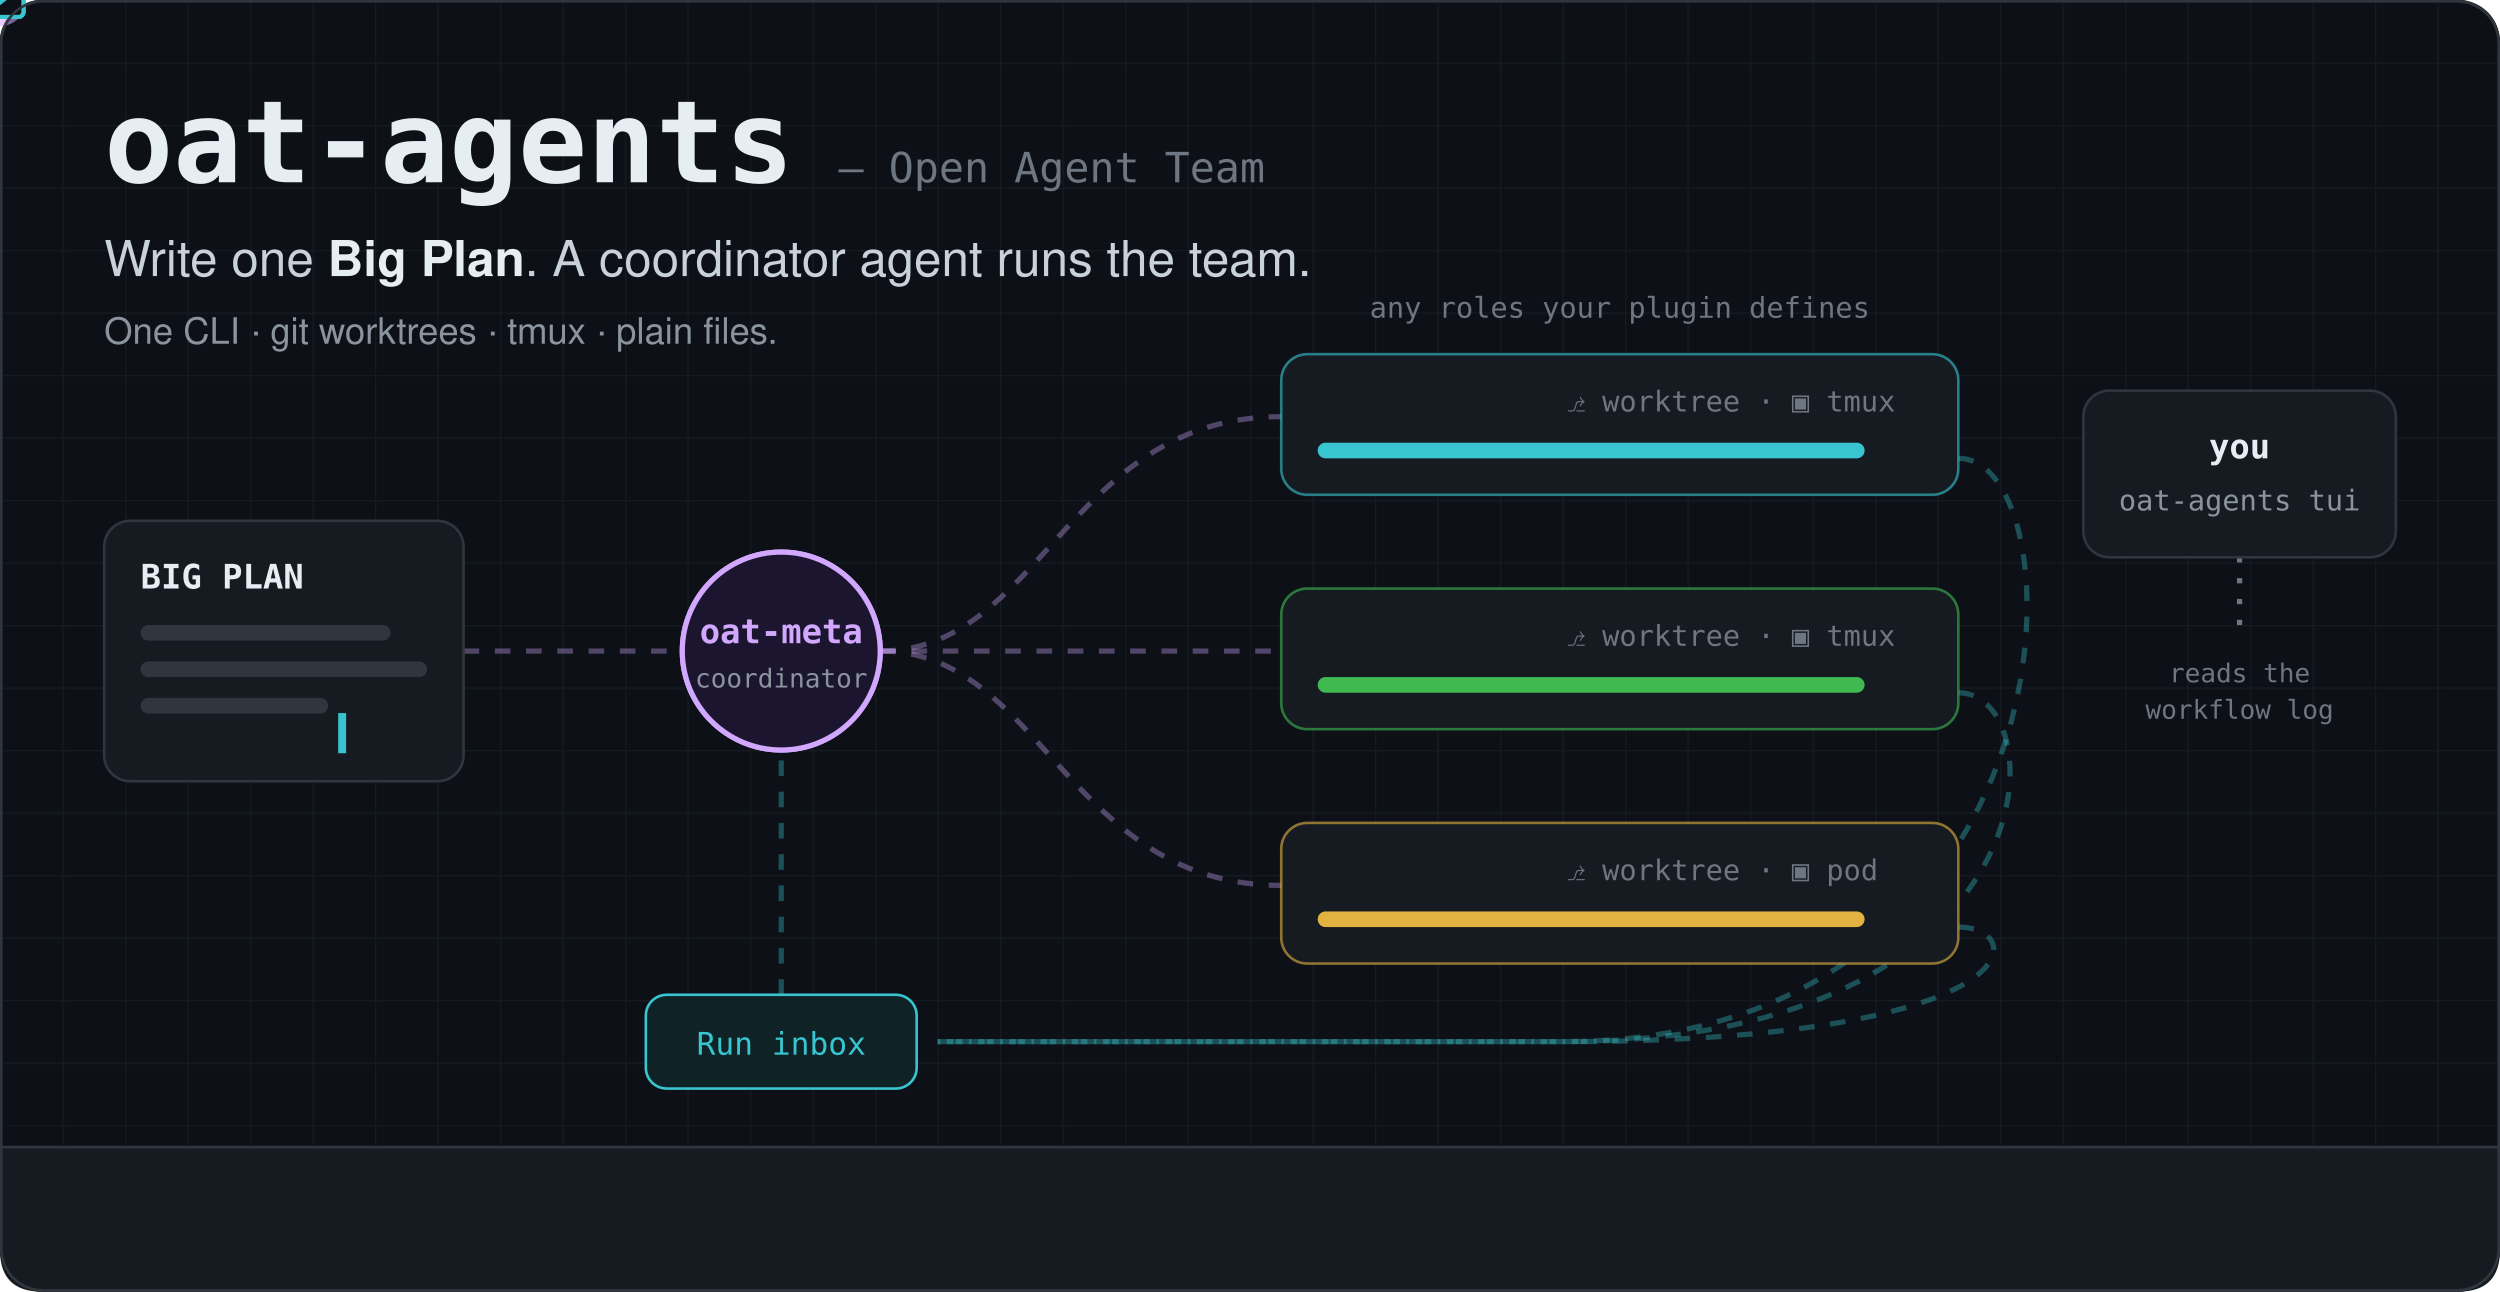
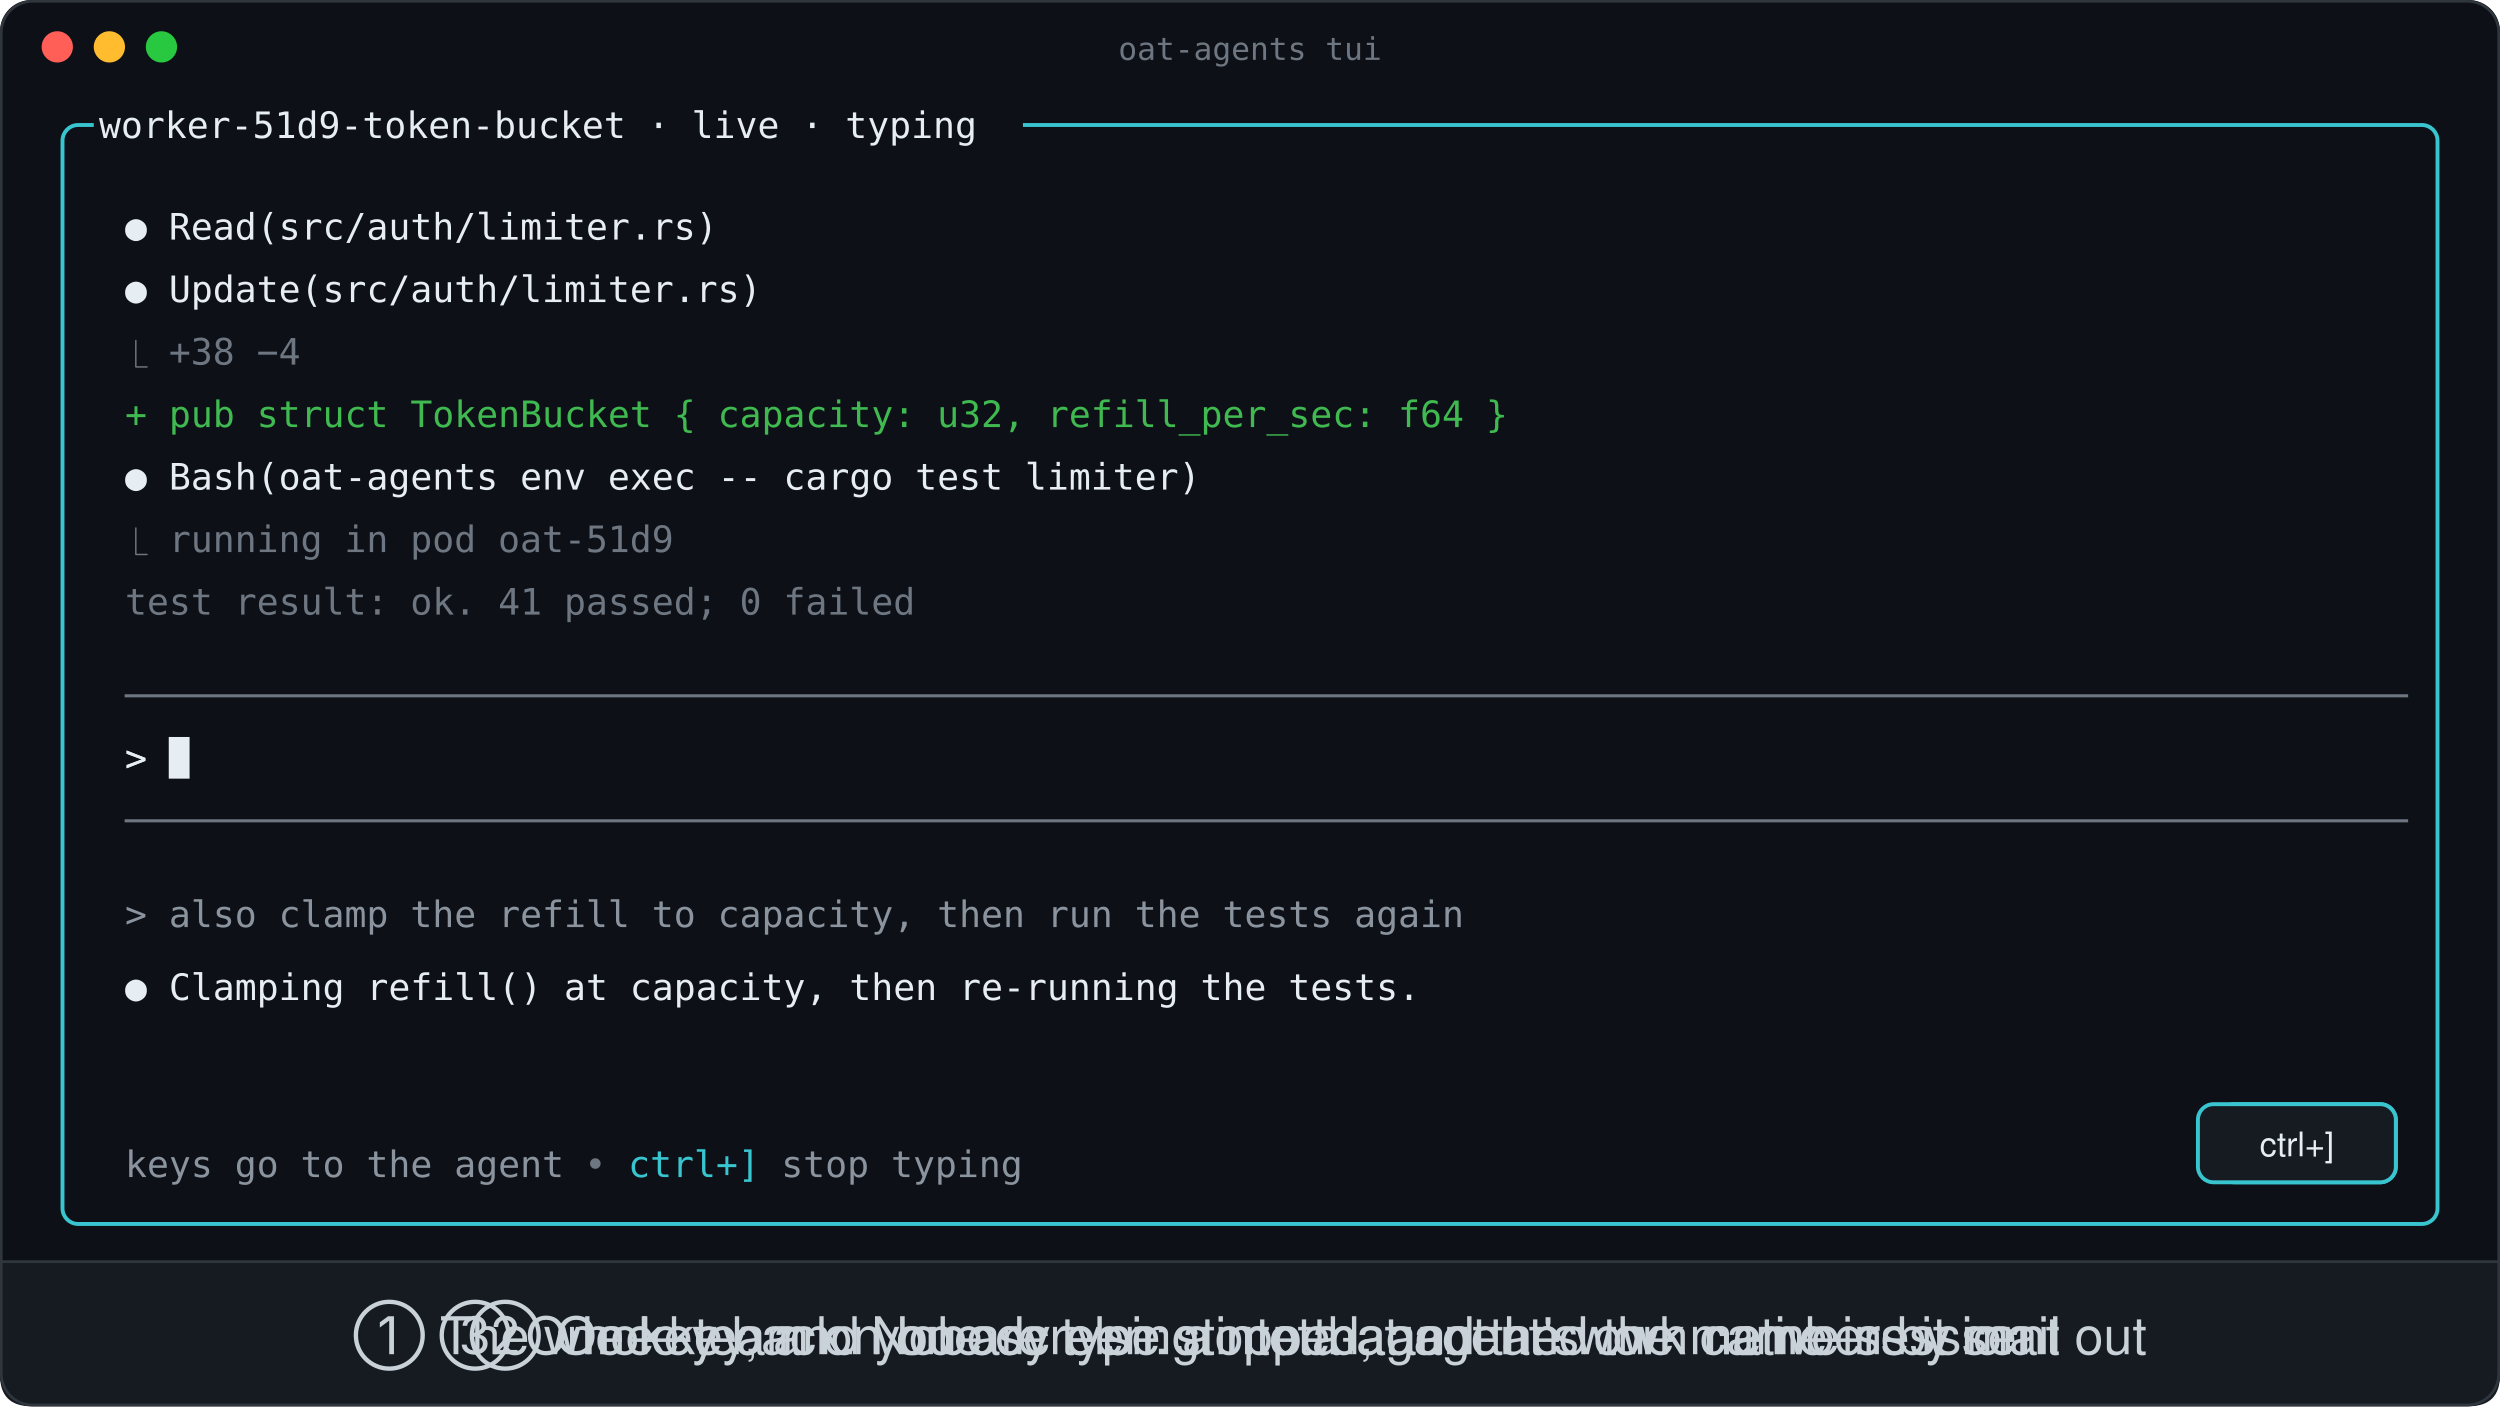
- <svg xmlns="http://www.w3.org/2000/svg" width="960" height="496" viewBox="0 0 960 496" role="img" aria-label="oat-agents: you write one Big Plan; oat-meta, a coordinator agent, delegates it to plugin roles, each in its own git worktree and tmux session, and reads their results from the Run inbox while you watch the workflow log.">
-   <style>
-     text { font-family: ui-monospace, SFMono-Regular, 'JetBrains Mono', Menlo, Consolas, 'DejaVu Sans Mono', monospace; }
-     .sans { font-family: -apple-system, BlinkMacSystemFont, 'Segoe UI', Helvetica, Arial, sans-serif; }
-     .wire { fill: none; stroke: #30363d; stroke-width: 2; }
-     .wire.out { stroke: #d2a8ff; stroke-opacity: .35; stroke-dasharray: 6 6; animation: flow 1.2s linear infinite; }
-     .wire.back { stroke: #39c5cf; stroke-opacity: .35; stroke-dasharray: 6 6; animation: flow 1.2s linear infinite reverse; }
-     .wire.watch { stroke: #6e7681; stroke-dasharray: 2 6; }
-     @keyframes flow { to { stroke-dashoffset: -24; } }
-     .halo { transform-origin: 300px 250px; animation: halo 2.4s ease-out infinite; }
-     @keyframes halo { 0% { transform: scale(.85); opacity: .6; } 100% { transform: scale(1.5); opacity: 0; } }
-     .cursor { animation: blink 1s steps(1) infinite; }
-     @keyframes blink { 50% { opacity: 0; } }
-     .lane .bar { transform-box: fill-box; transform-origin: left; animation: work 8s ease-in-out infinite; }
-     .l1 .bar { animation-delay: 0s; } .l2 .bar { animation-delay: -2.6s; } .l3 .bar { animation-delay: -5.2s; }
-     @keyframes work { 0% { transform: scaleX(.05); } 70% { transform: scaleX(1); } 100% { transform: scaleX(1); } }
-     .tick { opacity: 0; animation: tick 8s infinite; }
-     .l1 .tick { animation-delay: 0s; } .l2 .tick { animation-delay: -2.6s; } .l3 .tick { animation-delay: -5.2s; }
-     @keyframes tick { 0%, 69% { opacity: 0; } 72%, 100% { opacity: 1; } }
-   
-     .cap{font-family:-apple-system,BlinkMacSystemFont,'Segoe UI',Helvetica,Arial,sans-serif;font-size:20px}@keyframes c0{0%{opacity:1}33.32%{opacity:1}33.33%{opacity:0}100%{opacity:0}}.c0{opacity:0;animation:c0 8s infinite}@keyframes c1{0%{opacity:0}33.32%{opacity:0}33.33%{opacity:1}66.66%{opacity:1}66.67%{opacity:0}100%{opacity:0}}.c1{opacity:0;animation:c1 8s infinite}@keyframes c2{0%{opacity:0}66.66%{opacity:0}66.67%{opacity:1}99.99%{opacity:1}100.00%{opacity:0}100%{opacity:0}}.c2{opacity:0;animation:c2 8s infinite}
-     .rn{opacity:0;animation:rn 12s infinite}.r1{animation-delay:4s}.r2{animation-delay:8s}@keyframes rn{0%{opacity:0}2%{opacity:1}31%{opacity:1}33.3%{opacity:0}100%{opacity:0}}.r0{animation-name:rn0}@keyframes rn0{0%,31%{opacity:1}33.3%,97%{opacity:0}100%{opacity:1}}
-   </style>
+ <svg xmlns="http://www.w3.org/2000/svg" width="960" height="540" viewBox="0 0 960 540" role="img" aria-label="oat-agents: the whole team on one screen, a meta-agent and the member agents it sent out, each on its own branch, worktree and tmux session, writing to the meta-agent through the Run inbox. One key takes you into one agent's own native session to type into it; one key brings you back to the team.">
+   <style>text{font:14px ui-monospace,SFMono-Regular,'JetBrains Mono',Menlo,Consolas,'DejaVu Sans Mono',monospace;white-space:pre}.cap{font:20px -apple-system,BlinkMacSystemFont,'Segoe UI',Helvetica,Arial,sans-serif}.key{font:13px -apple-system,BlinkMacSystemFont,'Segoe UI',Helvetica,Arial,sans-serif}.sp text{opacity:0;animation:sp 1.2s steps(1) infinite}@keyframes sp{0%{opacity:1}10%{opacity:0}100%{opacity:0}}.cur{animation:blink 1s steps(1) infinite}@keyframes blink{50%{opacity:0}}@keyframes w1{0%,25.37%{opacity:1}25.38%,100%{opacity:0}}.w1{animation:w1 13.0s infinite}@keyframes w2{0%,25.37%{opacity:0}25.38%,100%{opacity:1}}.w2{animation:w2 13.0s infinite}@keyframes w3{0%,75.37%{opacity:1}75.38%,100%{opacity:0}}.w3{animation:w3 13.0s infinite}@keyframes w4{0%,75.37%{opacity:0}75.38%,100%{opacity:1}}.w4{animation:w4 13.0s infinite}@keyframes w5{0%,75.37%{opacity:1}75.38%,100%{opacity:0}}.w5{animation:w5 13.0s infinite}@keyframes w6{0%,75.37%{opacity:0}75.38%,100%{opacity:1}}.w6{animation:w6 13.0s infinite}@keyframes w7{0%,9.22%{opacity:0}9.23%,100%{opacity:1}}.w7{animation:w7 13.0s infinite}@keyframes w8{0%,18.45%{opacity:0}18.46%,100%{opacity:1}}.w8{animation:w8 13.0s infinite}@keyframes w9{0%,79.99%{opacity:0}80.00%,100%{opacity:1}}.w9{animation:w9 13.0s infinite}@keyframes zoom{0%,33.85%{transform:scale(.04);opacity:0}33.86%{transform:scale(.04);opacity:1}37.31%,71.54%{transform:scale(1);opacity:1}74.99%{transform:scale(.04);opacity:1}75.00%,100%{transform:scale(.04);opacity:0}}.zoom{transform-origin:184px 230px;animation:zoom 13.0s infinite}@keyframes type{0%,41.54%{transform:translateX(0)}56.92%,100%{transform:translateX(495.6px)}}.type{animation:type 13.0s infinite}@keyframes w10{0%,61.53%{opacity:1}61.54%,100%{opacity:0}}.w10{animation:w10 13.0s infinite}@keyframes w11{0%,61.53%{opacity:0}61.54%,100%{opacity:1}}.w11{animation:w11 13.0s infinite}@keyframes w12{0%,26.14%{opacity:0}26.15%,36.14%{opacity:1}36.15%,100%{opacity:0}}.w12{animation:w12 13.0s infinite}@keyframes w13{0%,66.14%{opacity:0}66.15%,75.37%{opacity:1}75.38%,100%{opacity:0}}.w13{animation:w13 13.0s infinite}@keyframes w14{0%,33.84%{opacity:1}33.85%,100%{opacity:0}}.w14{animation:w14 13.0s infinite}@keyframes w15{0%,33.84%{opacity:0}33.85%,71.53%{opacity:1}71.54%,100%{opacity:0}}.w15{animation:w15 13.0s infinite}@keyframes w16{0%,71.53%{opacity:0}71.54%,100%{opacity:1}}.w16{animation:w16 13.0s infinite}</style>
  <defs>
-     <pattern id="grid" width="24" height="24" patternUnits="userSpaceOnUse">
-       <path d="M24 0H0V24" fill="none" stroke="#161b22" stroke-width="1" />
-     </pattern>
-     <linearGradient id="fade" x1="0" y1="0" x2="0" y2="1">
-       <stop offset="0" stop-color="#0d1117" stop-opacity="0" />
-       <stop offset="1" stop-color="#0d1117" />
-     </linearGradient>
-     <path id="p-plan" d="M178 250 C 220 250, 230 250, 262 250" />
-     <path id="p-o1" d="M338 250 C 400 250, 410 160, 492 160" />
-     <path id="p-o2" d="M338 250 C 400 250, 420 250, 492 250" />
-     <path id="p-o3" d="M338 250 C 400 250, 410 340, 492 340" />
-     <path id="p-b1" d="M752 176 C 800 176, 800 400, 600 400 L 360 400" />
-     <path id="p-b2" d="M752 266 C 790 266, 790 400, 600 400 L 360 400" />
-     <path id="p-b3" d="M752 356 C 780 356, 780 400, 600 400 L 360 400" />
-     <path id="p-in" d="M300 382 L 300 290" />
-     <g id="env">
-       <rect x="-9" y="-6.5" width="18" height="13" rx="2" fill="#0d1117" stroke="#39c5cf" stroke-width="1.6" />
-       <path d="M-9 -6 L0 1 L9 -6" fill="none" stroke="#39c5cf" stroke-width="1.6" />
-     </g>
-     <g id="pkt">
-       <circle r="5" fill="#d2a8ff" />
-       <circle r="10" fill="#d2a8ff" opacity=".18" />
+     <g id="spin" class="sp">
+       <text fill="#3fb950" style="animation-delay:0.00s">⠋</text>
+       <text fill="#3fb950" style="animation-delay:0.12s">⠙</text>
+       <text fill="#3fb950" style="animation-delay:0.24s">⠹</text>
+       <text fill="#3fb950" style="animation-delay:0.36s">⠸</text>
+       <text fill="#3fb950" style="animation-delay:0.48s">⠼</text>
+       <text fill="#3fb950" style="animation-delay:0.60s">⠴</text>
+       <text fill="#3fb950" style="animation-delay:0.72s">⠦</text>
+       <text fill="#3fb950" style="animation-delay:0.84s">⠧</text>
+       <text fill="#3fb950" style="animation-delay:0.96s">⠇</text>
+       <text fill="#3fb950" style="animation-delay:1.08s">⠏</text>
    </g>
  </defs>
-   <rect width="960" height="496" rx="16" fill="#0d1117" />
-   <rect width="960" height="440" rx="16" fill="url(#grid)" />
-   <text x="40" y="70" font-size="44" font-weight="700" fill="#e6edf3">oat-agents</text>
-   <text x="322" y="70" font-size="16" fill="#6e7681">— Open Agent Team</text>
-   <text class="sans" x="40" y="106" font-size="19" fill="#c9d1d9">Write one <tspan fill="#e6edf3" font-weight="600">Big Plan</tspan>. A coordinator agent runs the team.</text>
-   <text class="sans" x="40" y="132" font-size="14" fill="#8b949e">One CLI · git worktrees · tmux · plain files.</text>
-   <use href="#p-plan" class="wire out" />
-   <use href="#p-o1" class="wire out" />
-   <use href="#p-o2" class="wire out" />
-   <use href="#p-o3" class="wire out" />
-   <use href="#p-b1" class="wire back" />
-   <use href="#p-b2" class="wire back" />
-   <use href="#p-b3" class="wire back" />
-   <use href="#p-in" class="wire back" />
-   <path class="wire watch" d="M860 214 L 860 244" />
-   <g transform="translate(40 200)">
-     <rect width="138" height="100" rx="10" fill="#161b22" stroke="#30363d" />
-     <text x="14" y="26" font-size="13" font-weight="700" fill="#e6edf3">BIG PLAN</text>
-     <rect x="14" y="40" width="96" height="6" rx="3" fill="#30363d" />
-     <rect x="14" y="54" width="110" height="6" rx="3" fill="#30363d" />
-     <rect x="14" y="68" width="72" height="6" rx="3" fill="#30363d" />
-     <text x="90" y="86" font-size="13" fill="#39c5cf" class="cursor">▍</text>
+   <rect width="960" height="540" rx="12" fill="#0d1117" />
+   <path d="M0 484H960V528Q960 540 948 540H12Q0 540 0 528Z" fill="#161b22" />
+   <rect y="484" width="960" height="1" fill="#30363d" />
+   <rect x=".5" y=".5" width="959" height="539" rx="12" fill="none" stroke="#30363d" />
+   <circle cx="22" cy="18" r="6" fill="#ff5f57" />
+   <circle cx="42" cy="18" r="6" fill="#febc2e" />
+   <circle cx="62" cy="18" r="6" fill="#28c840" />
+   <text x="480" y="23" fill="#6e7681" text-anchor="middle" style="font-size:12px">oat-agents tui</text>
+   <rect x="24" y="52" width="151.2" height="20" rx="3" fill="#39c5cf" />
+   <text x="24.0" y="67.0" fill="#0d1117" font-weight="700"> rate-limit-login </text>
+   <text x="187.2" y="67.0" fill="#c9d1d9">1 meta-agent · 4 member agents</text>
+   <text x="936.0" y="67.0" fill="#8b949e" text-anchor="end">goal: Rate-limit the login endpoint</text>
+   <rect x="24" y="92" width="636" height="300" rx="6" fill="none" stroke="#39c5cf" />
+   <rect x="36" y="83" width="71.2" height="18" fill="#0d1117" />
+   <text x="38.0" y="97.0" fill="#e6edf3" font-weight="700"> agents </text>
+   <rect class="w1" x="32" y="105" width="620" height="44" rx="4" fill="#1f2a37" />
+   <rect class="w2" x="32" y="213" width="620" height="44" rx="4" fill="#1f2a37" />
+   <text x="42.0" y="122.0" fill="#d2a8ff">◆</text>
+   <text x="64.0" y="122.0" fill="#d2a8ff" font-weight="700">meta-7a1c-rate-limit-login</text>
+   <text x="316.0" y="122.0" fill="#d2a8ff">oat-meta</text>
+   <text x="412.0" y="122.0" fill="#e6edf3">reading its mail</text>
+   <text x="64.0" y="142.0" fill="#6e7681">⎇ oat/rate-limit-login/meta  ▣ own worktree, own tmux session</text>
+   <text x="42.0" y="176.0" fill="#6e7681">✓</text>
+   <text x="64.0" y="176.0" fill="#39c5cf" font-weight="700">planner-8a02-plan</text>
+   <text x="316.0" y="176.0" fill="#39c5cf">planner</text>
+   <text x="412.0" y="176.0" fill="#6e7681">done · 4 steps</text>
+   <text x="64.0" y="196.0" fill="#6e7681">⎇ oat/rate-limit-login/plan  ▣ own worktree, own tmux session</text>
+   <g class="w3">
+     <use href="#spin" x="42" y="230" />
  </g>
-   <circle class="halo" cx="300" cy="250" r="38" fill="none" stroke="#d2a8ff" stroke-width="2" />
-   <circle cx="300" cy="250" r="38" fill="#1c1530" stroke="#d2a8ff" stroke-width="2" />
-   <text x="300" y="247" font-size="13" font-weight="700" fill="#d2a8ff" text-anchor="middle">oat-meta</text>
-   <text x="300" y="264" font-size="10" fill="#8b949e" text-anchor="middle">coordinator</text>
-   <g transform="translate(248 382)">
-     <rect width="104" height="36" rx="8" fill="#0f2327" stroke="#39c5cf" />
-     <text x="52" y="23" font-size="12" fill="#39c5cf" text-anchor="middle">Run inbox</text>
+   <g class="w4">
+     <text x="42.0" y="230.0" fill="#6e7681">✓</text>
  </g>
-   <g class="lane l1" transform="translate(492 136)">
-     <rect width="260" height="54" rx="10" fill="#161b22" stroke="#39c5cf" stroke-opacity=".6" />
-     <text class="rn r0" x="14" y="22" font-size="13" font-weight="700" fill="#39c5cf">planner</text>
-     <text class="rn r1" x="14" y="22" font-size="13" font-weight="700" fill="#39c5cf">researcher</text>
-     <text class="rn r2" x="14" y="22" font-size="13" font-weight="700" fill="#39c5cf">architect</text>
-     <text x="110" y="22" font-size="11" fill="#6e7681">⎇ worktree · ▣ tmux</text>
-     <rect x="14" y="34" width="210" height="6" rx="3" fill="#21262d" />
-     <rect class="bar" x="14" y="34" width="210" height="6" rx="3" fill="#39c5cf" />
-     <text class="tick" x="234" y="41" font-size="13" fill="#3fb950">✓</text>
+   <text x="64.0" y="230.0" fill="#3fb950" font-weight="700">worker-51d9-token-bucket</text>
+   <text x="316.0" y="230.0" fill="#3fb950">worker</text>
+   <g class="w5">
+     <text x="412.0" y="230.0" fill="#e6edf3">running · 12m</text>
  </g>
-   <g class="lane l2" transform="translate(492 226)">
-     <rect width="260" height="54" rx="10" fill="#161b22" stroke="#3fb950" stroke-opacity=".6" />
-     <text class="rn r0" x="14" y="22" font-size="13" font-weight="700" fill="#3fb950">worker ×2</text>
-     <text class="rn r1" x="14" y="22" font-size="13" font-weight="700" fill="#3fb950">migrator ×4</text>
-     <text class="rn r2" x="14" y="22" font-size="13" font-weight="700" fill="#3fb950">implementer</text>
-     <text x="110" y="22" font-size="11" fill="#6e7681">⎇ worktree · ▣ tmux</text>
-     <rect x="14" y="34" width="210" height="6" rx="3" fill="#21262d" />
-     <rect class="bar" x="14" y="34" width="210" height="6" rx="3" fill="#3fb950" />
-     <text class="tick" x="234" y="41" font-size="13" fill="#3fb950">✓</text>
+   <g class="w6">
+     <text x="412.0" y="230.0" fill="#6e7681">done · 41 tests pass</text>
  </g>
-   <g class="lane l3" transform="translate(492 316)">
-     <rect width="260" height="54" rx="10" fill="#161b22" stroke="#e3b341" stroke-opacity=".6" />
-     <text class="rn r0" x="14" y="22" font-size="13" font-weight="700" fill="#e3b341">reviewer</text>
-     <text class="rn r1" x="14" y="22" font-size="13" font-weight="700" fill="#e3b341">tester</text>
-     <text class="rn r2" x="14" y="22" font-size="13" font-weight="700" fill="#e3b341">sec-auditor</text>
-     <text x="110" y="22" font-size="11" fill="#6e7681">⎇ worktree · ▣ pod</text>
-     <rect x="14" y="34" width="210" height="6" rx="3" fill="#21262d" />
-     <rect class="bar" x="14" y="34" width="210" height="6" rx="3" fill="#e3b341" />
-     <text class="tick" x="234" y="41" font-size="13" fill="#e3b341">★</text>
+   <text x="64.0" y="250.0" fill="#6e7681">⎇ oat/rate-limit-login/token-bucket  ▣ own worktree, own tmux session</text>
+   <use href="#spin" x="42" y="284" />
+   <text x="64.0" y="284.0" fill="#3fb950" font-weight="700">worker-c7e4-login-429</text>
+   <text x="316.0" y="284.0" fill="#3fb950">worker</text>
+   <text x="412.0" y="284.0" fill="#e6edf3">running · 12m</text>
+   <text x="64.0" y="304.0" fill="#6e7681">⎇ oat/rate-limit-login/login-429  ▣ own worktree, own tmux session</text>
+   <use href="#spin" x="42" y="338" />
+   <text x="64.0" y="338.0" fill="#e3b341" font-weight="700">reviewer-2b6f-login-429</text>
+   <text x="316.0" y="338.0" fill="#e3b341">reviewer</text>
+   <text x="412.0" y="338.0" fill="#e6edf3">running · 3m</text>
+   <text x="64.0" y="358.0" fill="#6e7681">⎇ oat/rate-limit-login/login-429  ▣ own worktree, own tmux session</text>
+   <rect x="676" y="92" width="260" height="300" rx="6" fill="none" stroke="#30363d" />
+   <rect x="688" y="83" width="96.4" height="18" fill="#0d1117" />
+   <text x="690.0" y="97.0" fill="#8b949e" font-weight="700"> Run inbox </text>
+   <text x="692.0" y="126.0" fill="#39c5cf" font-weight="700">✉ planner</text>
+   <text x="776.0" y="126.0" fill="#e6edf3">member_done</text>
+   <text x="710.0" y="146.0" fill="#6e7681">plan in 4 steps</text>
+   <g class="w7">
+     <text x="692.0" y="188.0" fill="#39c5cf" font-weight="700">✉ worker-c7e4</text>
+     <text x="809.6" y="188.0" fill="#e6edf3">question</text>
+     <text x="710.0" y="208.0" fill="#6e7681">429 or 503 if locked?</text>
  </g>
-   <text x="622" y="122" font-size="11" fill="#6e7681" text-anchor="middle">any roles your plugin defines</text>
-   <g transform="translate(800 150)">
-     <rect width="120" height="64" rx="10" fill="#161b22" stroke="#30363d" />
-     <text x="60" y="26" font-size="13" font-weight="700" fill="#e6edf3" text-anchor="middle">you</text>
-     <text x="60" y="46" font-size="11" fill="#8b949e" text-anchor="middle">oat-agents tui</text>
+   <g class="w8">
+     <text x="692.0" y="250.0" fill="#d2a8ff" font-weight="700">↩ meta-agent</text>
+     <text x="801.2" y="250.0" fill="#e6edf3">reply</text>
+     <text x="710.0" y="270.0" fill="#6e7681">429, with Retry-After</text>
  </g>
-   <text x="860" y="262" font-size="10" fill="#6e7681" text-anchor="middle">reads the</text>
-   <text x="860" y="276" font-size="10" fill="#6e7681" text-anchor="middle">workflow log</text>
-   <use href="#pkt">
-     <animateMotion dur="2s" repeatCount="indefinite" keyPoints="0;1;1" keyTimes="0;.5;1" calcMode="linear">
-       <mpath href="#p-plan" />
-     </animateMotion>
-   </use>
-   <use href="#pkt">
-     <animateMotion dur="8s" begin="0s" repeatCount="indefinite" keyPoints="0;1;1" keyTimes="0;.12;1" calcMode="linear">
-       <mpath href="#p-o1" />
-     </animateMotion>
-   </use>
-   <use href="#pkt">
-     <animateMotion dur="8s" begin="-5.4s" repeatCount="indefinite" keyPoints="0;1;1" keyTimes="0;.12;1" calcMode="linear">
-       <mpath href="#p-o2" />
-     </animateMotion>
-   </use>
-   <use href="#pkt">
-     <animateMotion dur="8s" begin="-2.8s" repeatCount="indefinite" keyPoints="0;1;1" keyTimes="0;.12;1" calcMode="linear">
-       <mpath href="#p-o3" />
-     </animateMotion>
-   </use>
-   <use href="#env">
-     <animateMotion dur="8s" begin="-5.6s" repeatCount="indefinite" keyPoints="0;0;1;1" keyTimes="0;.72;.95;1" calcMode="linear">
-       <mpath href="#p-b1" />
-     </animateMotion>
-   </use>
-   <use href="#env">
-     <animateMotion dur="8s" begin="-3.0s" repeatCount="indefinite" keyPoints="0;0;1;1" keyTimes="0;.72;.95;1" calcMode="linear">
-       <mpath href="#p-b2" />
-     </animateMotion>
-   </use>
-   <use href="#env">
-     <animateMotion dur="8s" begin="-0.4s" repeatCount="indefinite" keyPoints="0;0;1;1" keyTimes="0;.72;.95;1" calcMode="linear">
-       <mpath href="#p-b3" />
-     </animateMotion>
-   </use>
-   <path d="M0 440H960V480Q960 496 944 496H16Q0 496 0 480Z" fill="#161b22" />
-   <rect x="0" y="440" width="960" height="1" fill="#30363d" />
-   <rect x=".5" y=".5" width="959" height="495" rx="16" fill="none" stroke="#30363d" />
-   <text class="cap c0" x="480" y="476" fill="#c9d1d9" text-anchor="middle">① You write one Big Plan; oat-meta delegates each step to the roles your plugin defines</text>
-   <text class="cap c1" x="480" y="476" fill="#c9d1d9" text-anchor="middle">② Each Dispatch gets its own git worktree and tmux session, and a pod if its role asks</text>
-   <text class="cap c2" x="480" y="476" fill="#c9d1d9" text-anchor="middle">③ Results return through the Run inbox; you watch the workflow log in the live view</text>
+   <g class="w9">
+     <text x="692.0" y="312.0" fill="#39c5cf" font-weight="700">✉ worker-51d9</text>
+     <text x="809.6" y="312.0" fill="#e6edf3">member_done</text>
+     <text x="710.0" y="332.0" fill="#6e7681">41 tests pass</text>
+   </g>
+   <text x="692.0" y="376.0" fill="#6e7681">read by the meta-agent only</text>
+   <text x="24.0" y="434.0" fill="#39c5cf" font-weight="700">↑↓</text>
+   <text x="49.2" y="434.0" fill="#8b949e">agent</text>
+   <text x="116.4" y="434.0" fill="#39c5cf" font-weight="700">enter</text>
+   <text x="166.8" y="434.0" fill="#8b949e">take over</text>
+   <text x="267.6" y="434.0" fill="#39c5cf" font-weight="700">ctrl+]</text>
+   <text x="326.4" y="434.0" fill="#8b949e">back</text>
+   <text x="385.2" y="434.0" fill="#39c5cf" font-weight="700">ctrl+\</text>
+   <text x="444.0" y="434.0" fill="#8b949e">console</text>
+   <g class="zoom">
+     <rect x="24" y="48" width="912" height="422" rx="6" fill="#0d1117" stroke="#39c5cf" stroke-width="1.5" />
+     <rect x="36" y="39" width="356.8" height="18" fill="#0d1117" />
+     <text x="38.0" y="53.0" fill="#e6edf3" font-weight="700"> worker-51d9-token-bucket · live · typing </text>
+     <text x="48.0" y="92.0" fill="#e6edf3">● Read(src/auth/limiter.rs)</text>
+     <text x="48.0" y="116.0" fill="#e6edf3">● Update(src/auth/limiter.rs)</text>
+     <text x="48.0" y="140.0" fill="#6e7681">  ⎿  +38 −4</text>
+     <text x="48.0" y="164.0" fill="#3fb950">      + pub struct TokenBucket { capacity: u32, refill_per_sec: f64 }</text>
+     <text x="48.0" y="188.0" fill="#e6edf3">● Bash(oat-agents env exec -- cargo test limiter)</text>
+     <text x="48.0" y="212.0" fill="#6e7681">  ⎿  running in pod oat-51d9</text>
+     <text x="48.0" y="236.0" fill="#6e7681">     test result: ok. 41 passed; 0 failed</text>
+     <text x="48.0" y="272.0" fill="#6e7681">────────────────────────────────────────────────────────────────────────────────────────────────────────</text>
+     <text x="48.0" y="320.0" fill="#6e7681">────────────────────────────────────────────────────────────────────────────────────────────────────────</text>
+     <clipPath id="pane">
+       <rect x="24" y="48" width="910" height="422" />
+     </clipPath>
+     <g class="w10" clip-path="url(#pane)">
+       <text x="48.0" y="296.0" fill="#e6edf3">&gt; also clamp the refill to capacity, then run the tests again</text>
+       <rect class="type" x="64.8" y="280.0" width="505.6" height="22" fill="#0d1117" />
+     </g>
+     <g class="w11">
+       <text x="48.0" y="296.0" fill="#e6edf3">&gt; </text>
+       <rect class="cur" x="64.8" y="283.0" width="8" height="16" fill="#e6edf3" />
+       <text x="48.0" y="356.0" fill="#8b949e">&gt; also clamp the refill to capacity, then run the tests again</text>
+       <text x="48.0" y="384.0" fill="#e6edf3">● Clamping refill() at capacity, then re-running the tests.</text>
+     </g>
+     <text x="48.0" y="452.0" fill="#8b949e">keys go to the agent</text>
+     <text x="224.4" y="452.0" fill="#6e7681">•</text>
+     <text x="241.2" y="452.0" fill="#39c5cf" font-weight="700">ctrl+]</text>
+     <text x="300.0" y="452.0" fill="#8b949e">stop typing</text>
+   </g>
+   <g class="w12">
+     <rect x="852" y="424" width="68" height="30" rx="6" fill="#161b22" stroke="#39c5cf" stroke-width="1.5" />
+     <text class="key" x="886.0" y="444" fill="#e6edf3" text-anchor="middle" font-weight="700">enter</text>
+   </g>
+   <g class="w13">
+     <rect x="844" y="424" width="76" height="30" rx="6" fill="#161b22" stroke="#39c5cf" stroke-width="1.5" />
+     <text class="key" x="882.0" y="444" fill="#e6edf3" text-anchor="middle" font-weight="700">ctrl+]</text>
+   </g>
+   <g class="w14">
+     <text class="cap" x="480" y="520" fill="#c9d1d9" text-anchor="middle">① The whole team on one screen: a meta-agent and the members it sent out</text>
+   </g>
+   <g class="w15">
+     <text class="cap" x="480" y="520" fill="#c9d1d9" text-anchor="middle">② One key, and you are typing into that agent's own native session</text>
+   </g>
+   <g class="w16">
+     <text class="cap" x="480" y="520" fill="#c9d1d9" text-anchor="middle">③ One key back. Nobody else stopped, and the work came in by mail</text>
+   </g>
</svg>
